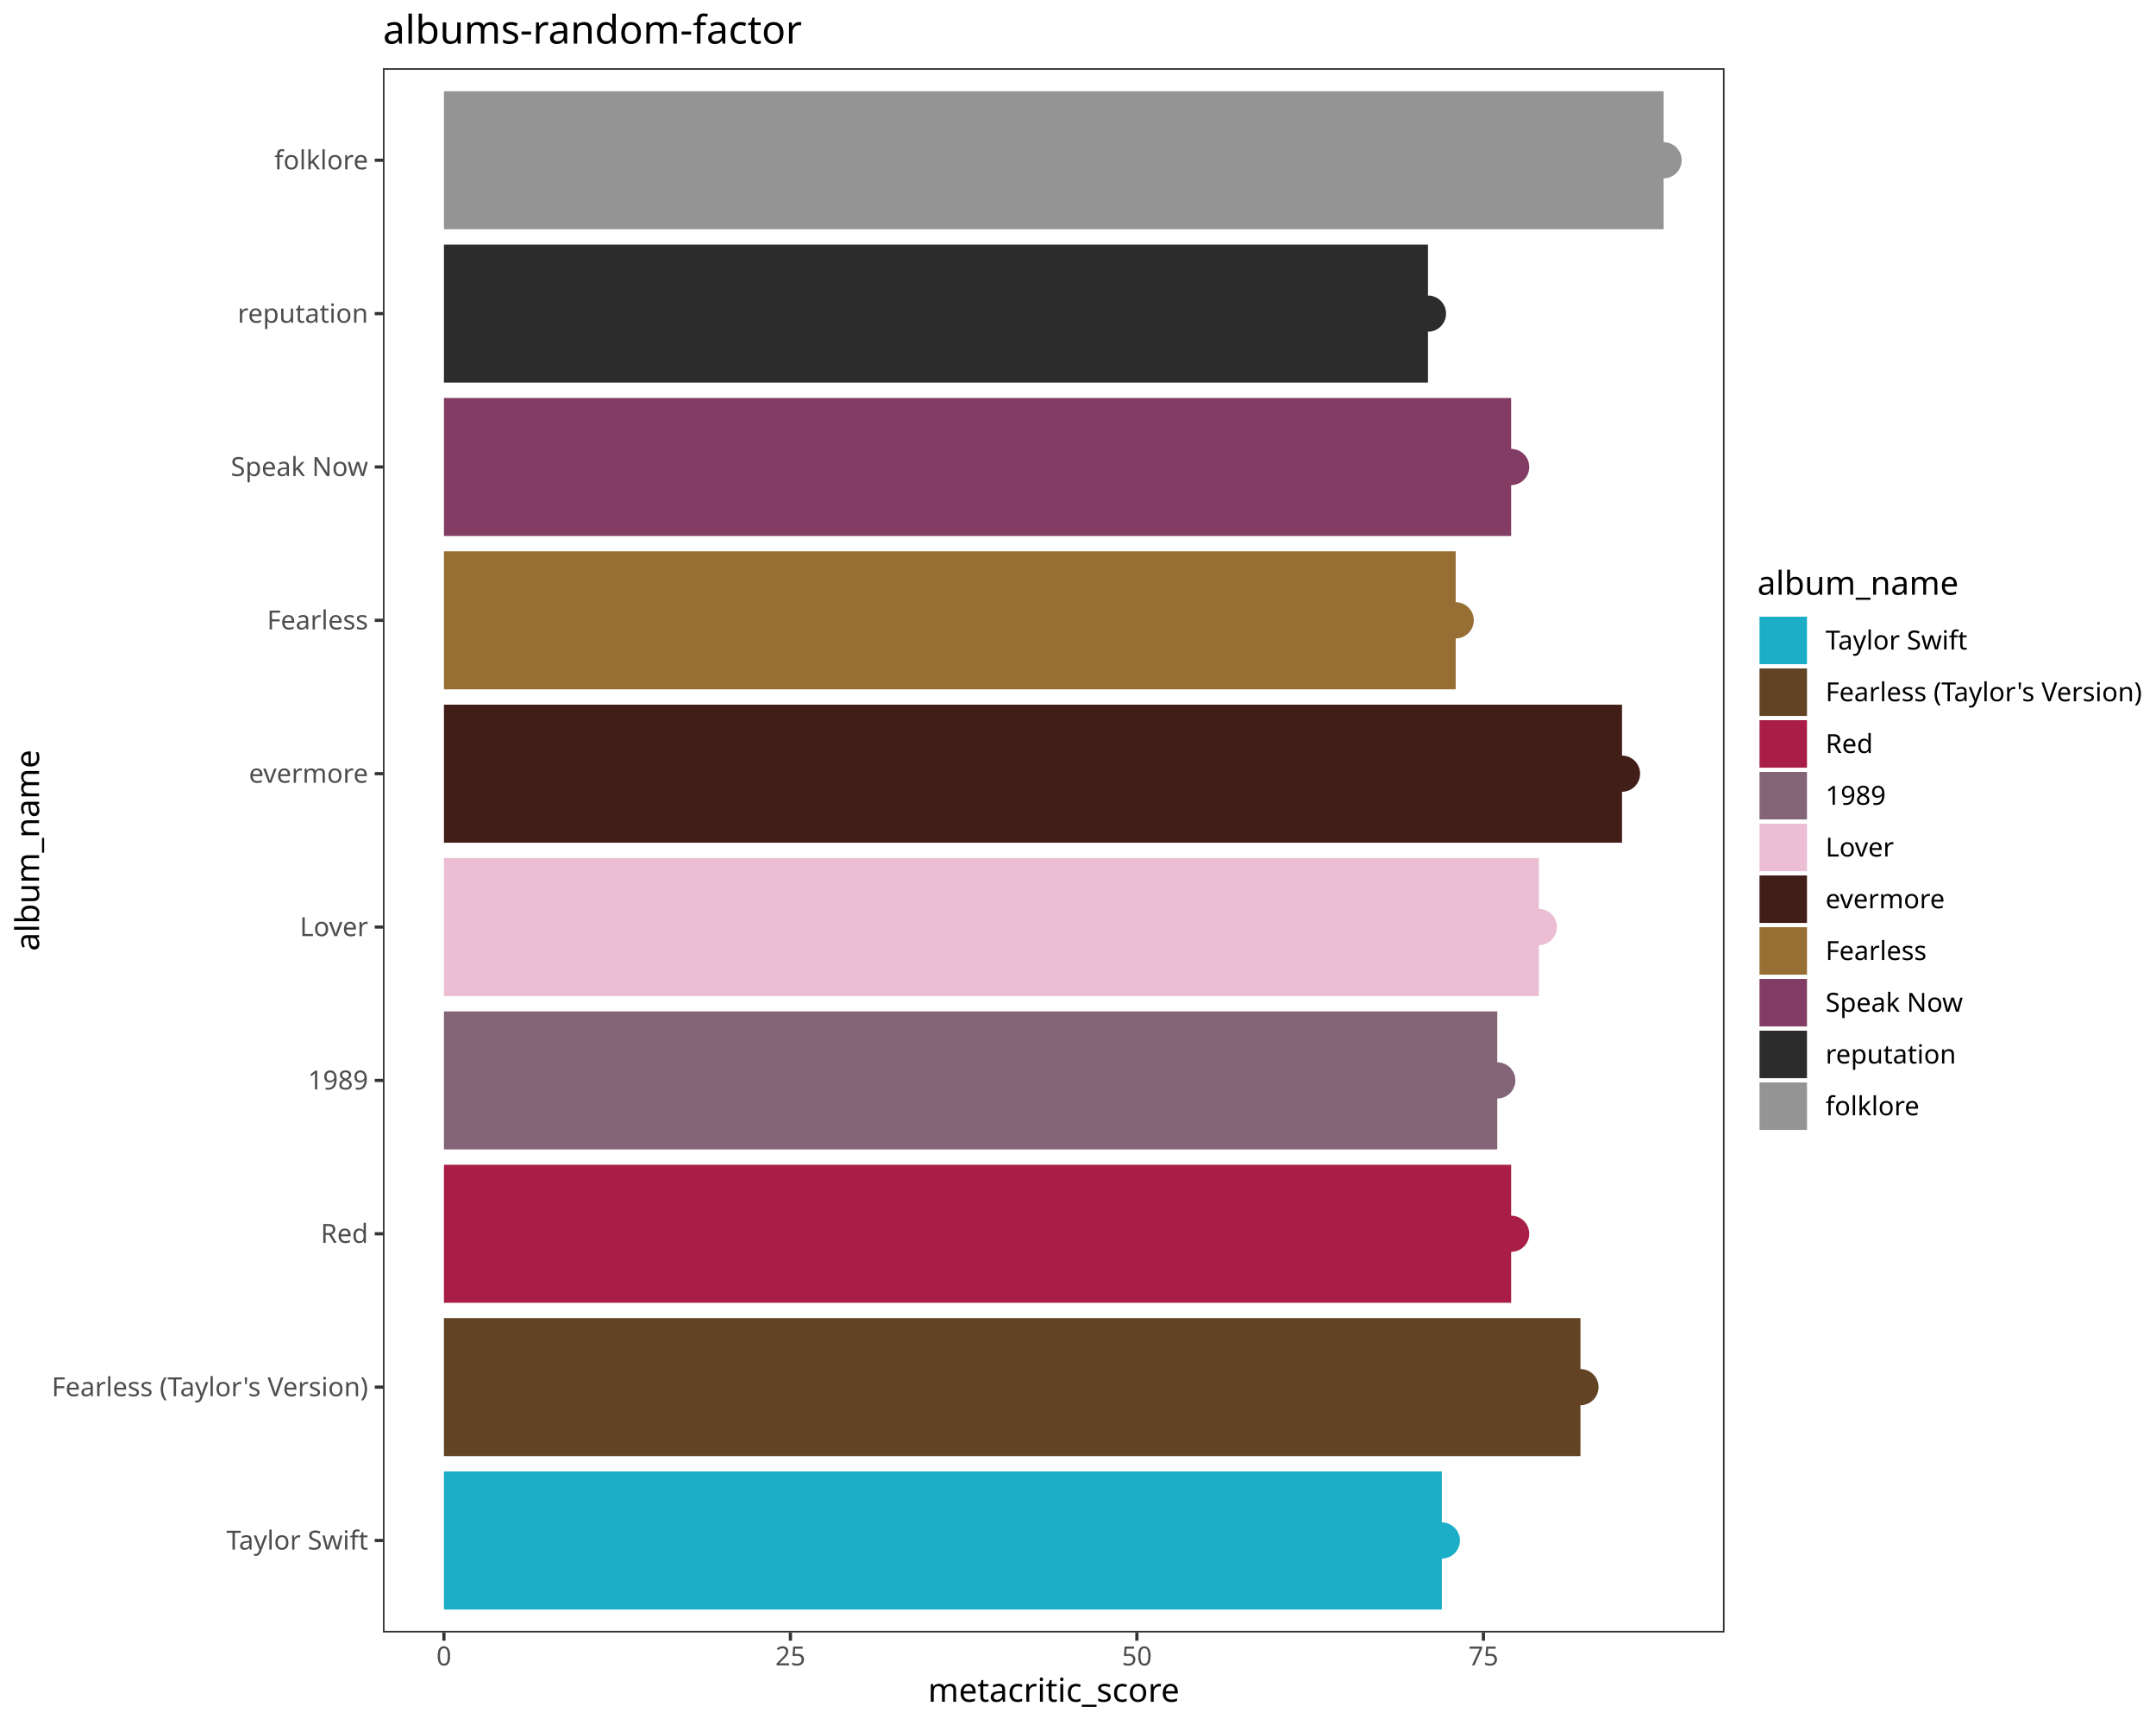
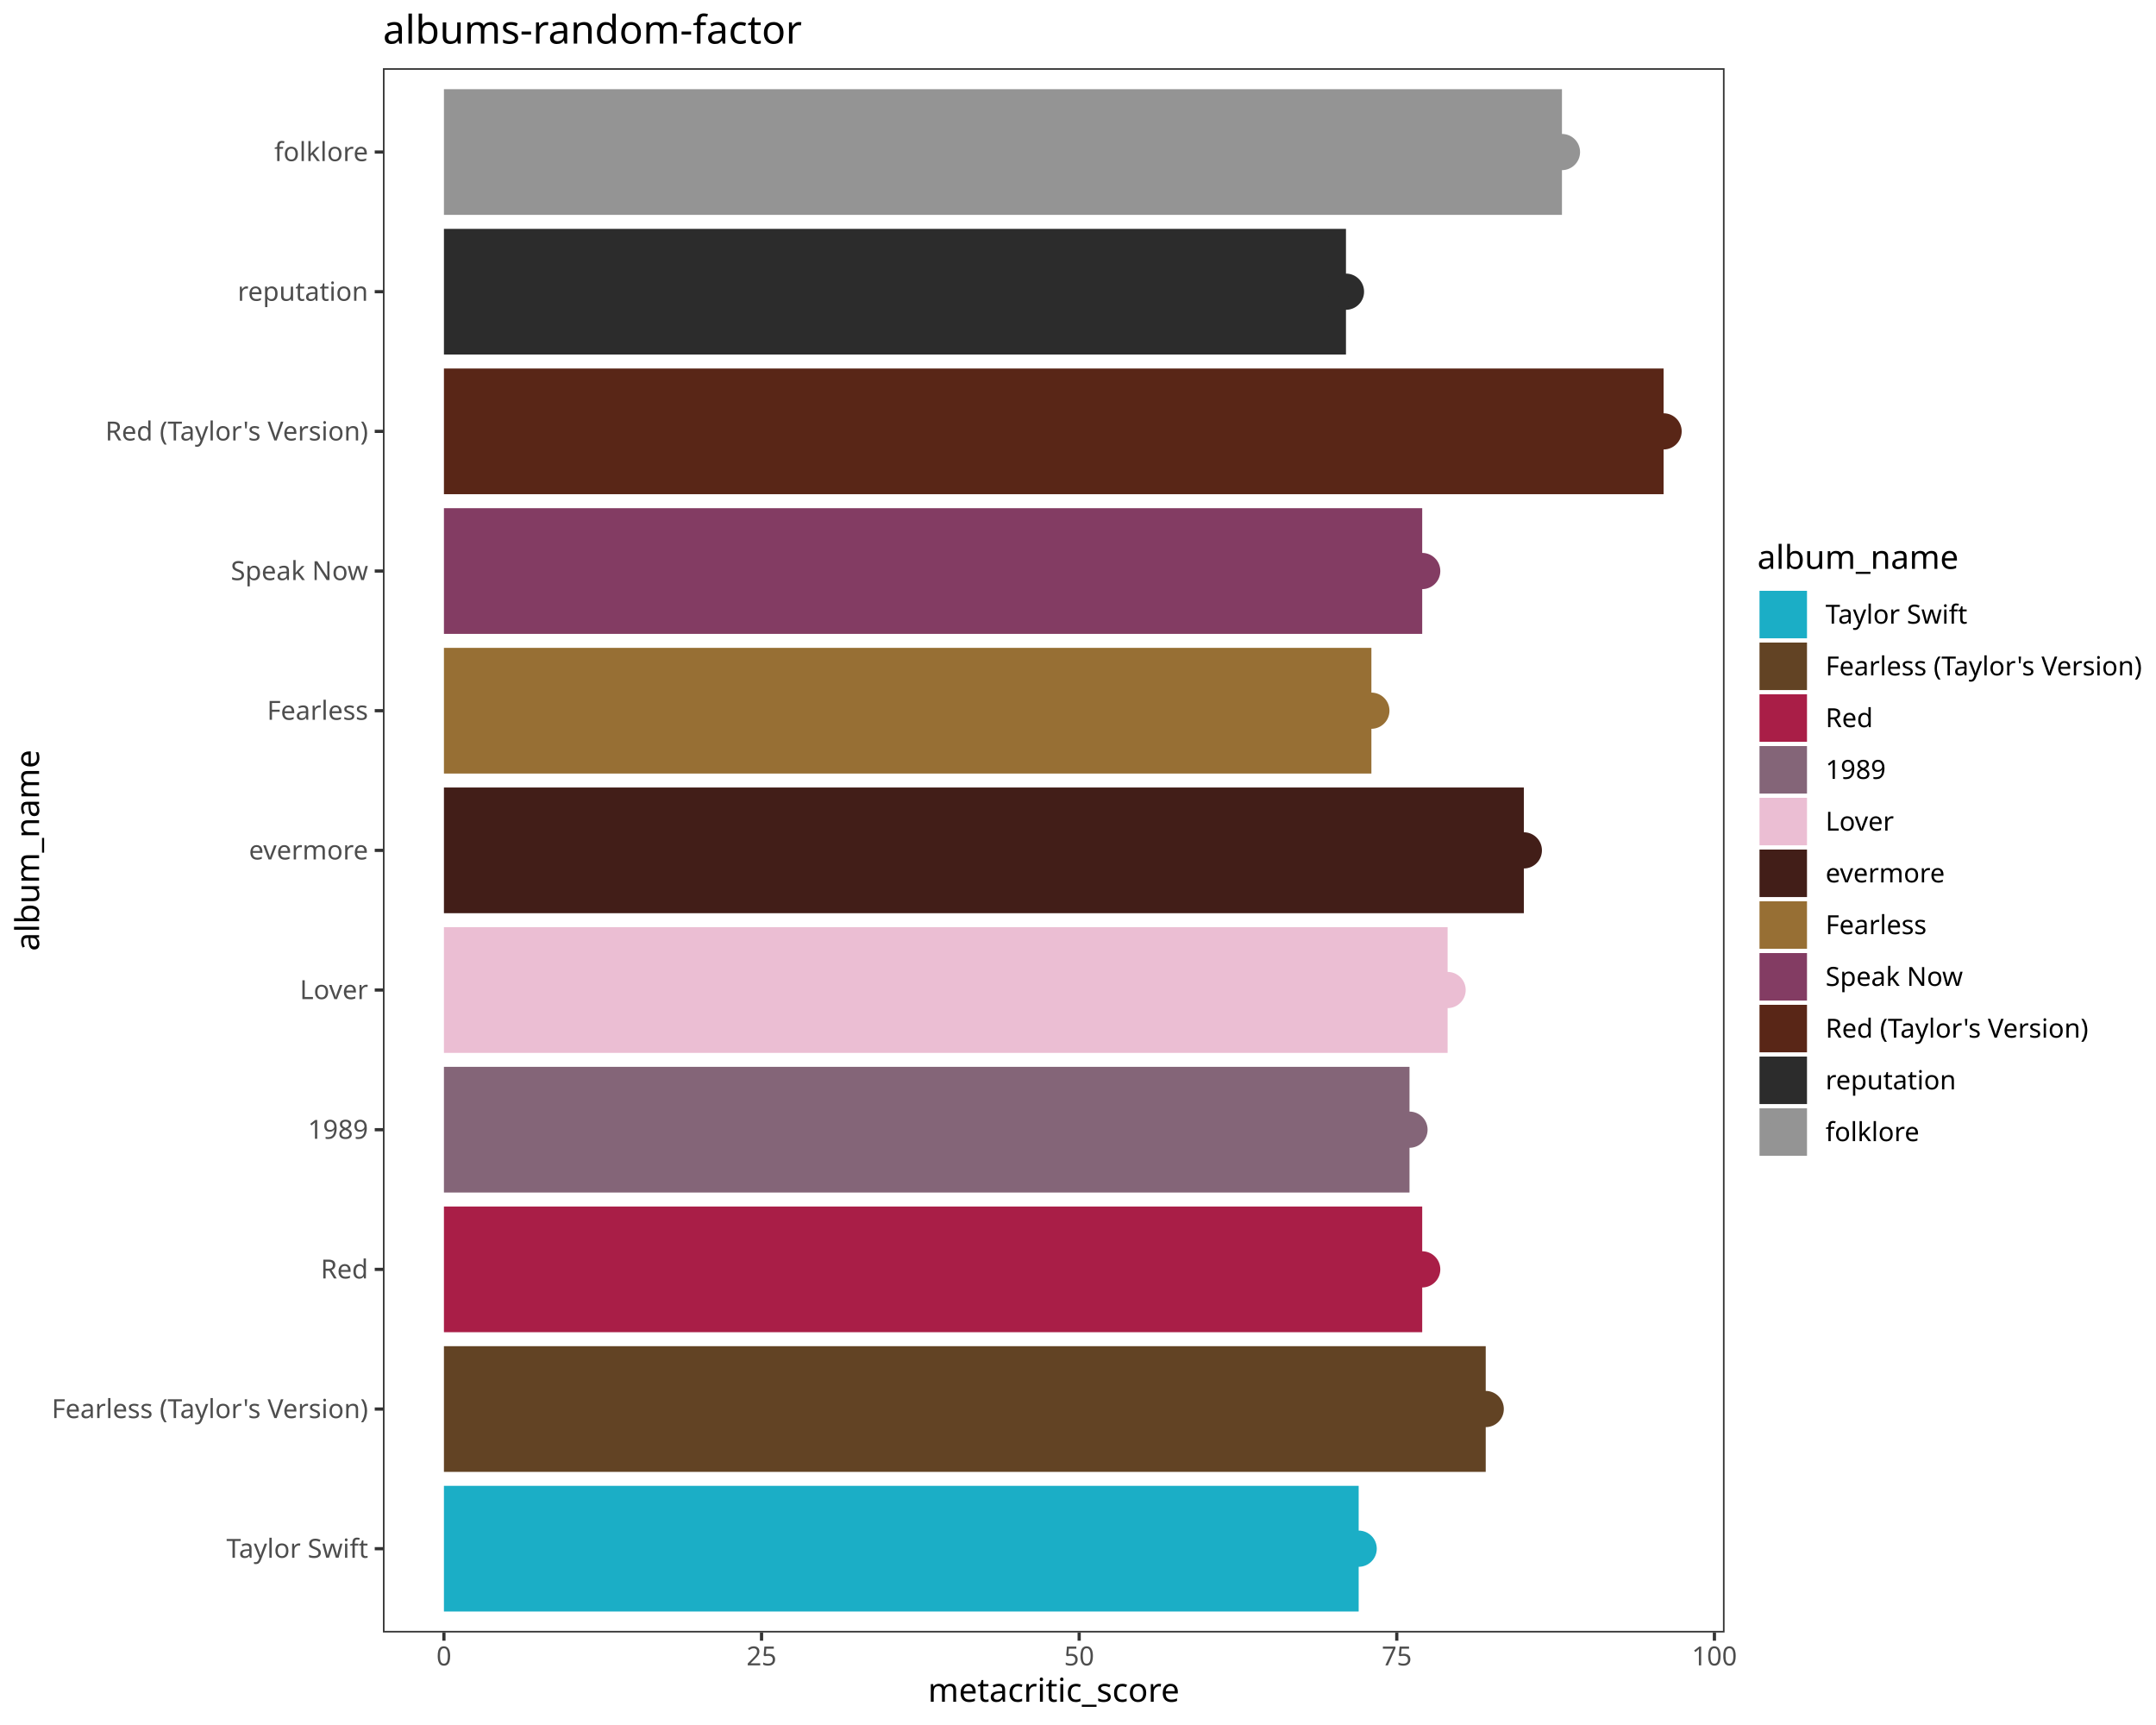
<svg xmlns="http://www.w3.org/2000/svg" class="svglite" data-engine-version="2.0" width="720.00pt" height="576.00pt" viewBox="0 0 720.00 576.00">
  <defs>
    <style type="text/css">
    .svglite line, .svglite polyline, .svglite polygon, .svglite path, .svglite rect, .svglite circle {
      fill: none;
      stroke: #000000;
      stroke-linecap: round;
      stroke-linejoin: round;
      stroke-miterlimit: 10.00;
    }
  </style>
  </defs>
  <rect width="100%" height="100%" style="stroke: none; fill: #FFFFFF;" />
  <defs>
    <clipPath id="cpMC4wMHw3MjAuMDB8MC4wMHw1NzYuMDA=">
      <rect x="0.00" y="0.00" width="720.00" height="576.00" />
    </clipPath>
  </defs>
  <g clip-path="url(#cpMC4wMHw3MjAuMDB8MC4wMHw1NzYuMDA=)">
    <rect x="0.00" y="0.00" width="720.00" height="576.00" style="stroke-width: 1.07; stroke: #FFFFFF; fill: #FFFFFF;" />
  </g>
  <defs>
    <clipPath id="cpMTI3Ljg4fDU3NS45M3wyMi43OHw1NDUuMTE=">
      <rect x="127.88" y="22.78" width="448.04" height="522.33" />
    </clipPath>
  </defs>
  <g clip-path="url(#cpMTI3Ljg4fDU3NS45M3wyMi43OHw1NDUuMTE=)">
    <rect x="127.88" y="22.78" width="448.04" height="522.33" style="stroke-width: 1.07; stroke: none; fill: #FFFFFF;" />
-     <rect x="148.25" y="491.34" width="333.26" height="46.09" style="stroke-width: 1.07; stroke: none; stroke-linecap: square; stroke-linejoin: miter; fill: #1BAEC6;" />
-     <rect x="148.25" y="184.09" width="337.88" height="46.09" style="stroke-width: 1.07; stroke: none; stroke-linecap: square; stroke-linejoin: miter; fill: #976F34;" />
-     <rect x="148.25" y="132.88" width="356.40" height="46.09" style="stroke-width: 1.07; stroke: none; stroke-linecap: square; stroke-linejoin: miter; fill: #833C63;" />
-     <rect x="148.25" y="388.93" width="356.40" height="46.09" style="stroke-width: 1.07; stroke: none; stroke-linecap: square; stroke-linejoin: miter; fill: #A91E47;" />
-     <rect x="148.25" y="337.72" width="351.77" height="46.09" style="stroke-width: 1.07; stroke: none; stroke-linecap: square; stroke-linejoin: miter; fill: #846578;" />
-     <rect x="148.25" y="81.67" width="328.63" height="46.09" style="stroke-width: 1.07; stroke: none; stroke-linecap: square; stroke-linejoin: miter; fill: #2C2C2C;" />
-     <rect x="148.25" y="286.51" width="365.66" height="46.09" style="stroke-width: 1.07; stroke: none; stroke-linecap: square; stroke-linejoin: miter; fill: #EBBED3;" />
-     <rect x="148.25" y="30.46" width="407.31" height="46.09" style="stroke-width: 1.07; stroke: none; stroke-linecap: square; stroke-linejoin: miter; fill: #949494;" />
-     <rect x="148.25" y="235.30" width="393.43" height="46.09" style="stroke-width: 1.07; stroke: none; stroke-linecap: square; stroke-linejoin: miter; fill: #421E18;" />
-     <rect x="148.25" y="440.13" width="379.54" height="46.09" style="stroke-width: 1.07; stroke: none; stroke-linecap: square; stroke-linejoin: miter; fill: #624324;" />
-     <circle cx="481.50" cy="514.39" r="5.69" style="stroke-width: 0.71; stroke: #1BAEC6; fill: #1BAEC6;" />
-     <circle cx="486.13" cy="207.13" r="5.69" style="stroke-width: 0.71; stroke: #976F34; fill: #976F34;" />
-     <circle cx="504.65" cy="155.93" r="5.69" style="stroke-width: 0.71; stroke: #833C63; fill: #833C63;" />
-     <circle cx="504.65" cy="411.97" r="5.69" style="stroke-width: 0.71; stroke: #A91E47; fill: #A91E47;" />
-     <circle cx="500.02" cy="360.76" r="5.69" style="stroke-width: 0.71; stroke: #846578; fill: #846578;" />
-     <circle cx="476.87" cy="104.72" r="5.69" style="stroke-width: 0.71; stroke: #2C2C2C; fill: #2C2C2C;" />
-     <circle cx="513.90" cy="309.55" r="5.69" style="stroke-width: 0.71; stroke: #EBBED3; fill: #EBBED3;" />
-     <circle cx="555.56" cy="53.51" r="5.69" style="stroke-width: 0.71; stroke: #949494; fill: #949494;" />
-     <circle cx="541.67" cy="258.34" r="5.69" style="stroke-width: 0.71; stroke: #421E18; fill: #421E18;" />
-     <circle cx="527.79" cy="463.18" r="5.69" style="stroke-width: 0.71; stroke: #624324; fill: #624324;" />
+     <rect x="148.25" y="496.14" width="305.48" height="41.97" style="stroke-width: 1.07; stroke: none; stroke-linecap: square; stroke-linejoin: miter; fill: #1BAEC6;" />
+     <rect x="148.25" y="216.33" width="309.73" height="41.97" style="stroke-width: 1.07; stroke: none; stroke-linecap: square; stroke-linejoin: miter; fill: #976F34;" />
+     <rect x="148.25" y="169.69" width="326.70" height="41.97" style="stroke-width: 1.07; stroke: none; stroke-linecap: square; stroke-linejoin: miter; fill: #833C63;" />
+     <rect x="148.25" y="402.87" width="326.70" height="41.97" style="stroke-width: 1.07; stroke: none; stroke-linecap: square; stroke-linejoin: miter; fill: #A91E47;" />
+     <rect x="148.25" y="356.23" width="322.46" height="41.97" style="stroke-width: 1.07; stroke: none; stroke-linecap: square; stroke-linejoin: miter; fill: #846578;" />
+     <rect x="148.25" y="76.42" width="301.24" height="41.97" style="stroke-width: 1.07; stroke: none; stroke-linecap: square; stroke-linejoin: miter; fill: #2C2C2C;" />
+     <rect x="148.25" y="309.60" width="335.18" height="41.97" style="stroke-width: 1.07; stroke: none; stroke-linecap: square; stroke-linejoin: miter; fill: #EBBED3;" />
+     <rect x="148.25" y="29.78" width="373.37" height="41.97" style="stroke-width: 1.07; stroke: none; stroke-linecap: square; stroke-linejoin: miter; fill: #949494;" />
+     <rect x="148.25" y="262.96" width="360.64" height="41.97" style="stroke-width: 1.07; stroke: none; stroke-linecap: square; stroke-linejoin: miter; fill: #421E18;" />
+     <rect x="148.25" y="449.51" width="347.91" height="41.97" style="stroke-width: 1.07; stroke: none; stroke-linecap: square; stroke-linejoin: miter; fill: #624324;" />
+     <rect x="148.25" y="123.05" width="407.31" height="41.97" style="stroke-width: 1.07; stroke: none; stroke-linecap: square; stroke-linejoin: miter; fill: #592617;" />
+     <circle cx="453.73" cy="517.13" r="5.69" style="stroke-width: 0.71; stroke: #1BAEC6; fill: #1BAEC6;" />
+     <circle cx="457.97" cy="237.31" r="5.69" style="stroke-width: 0.71; stroke: #976F34; fill: #976F34;" />
+     <circle cx="474.95" cy="190.67" r="5.69" style="stroke-width: 0.71; stroke: #833C63; fill: #833C63;" />
+     <circle cx="474.95" cy="423.86" r="5.69" style="stroke-width: 0.71; stroke: #A91E47; fill: #A91E47;" />
+     <circle cx="470.70" cy="377.22" r="5.69" style="stroke-width: 0.71; stroke: #846578; fill: #846578;" />
+     <circle cx="449.49" cy="97.40" r="5.69" style="stroke-width: 0.71; stroke: #2C2C2C; fill: #2C2C2C;" />
+     <circle cx="483.43" cy="330.58" r="5.69" style="stroke-width: 0.71; stroke: #EBBED3; fill: #EBBED3;" />
+     <circle cx="521.62" cy="50.77" r="5.69" style="stroke-width: 0.71; stroke: #949494; fill: #949494;" />
+     <circle cx="508.89" cy="283.95" r="5.69" style="stroke-width: 0.71; stroke: #421E18; fill: #421E18;" />
+     <circle cx="496.16" cy="470.49" r="5.69" style="stroke-width: 0.71; stroke: #624324; fill: #624324;" />
+     <circle cx="555.56" cy="144.04" r="5.69" style="stroke-width: 0.71; stroke: #592617; fill: #592617;" />
    <rect x="127.88" y="22.78" width="448.04" height="522.33" style="stroke-width: 1.07; stroke: #333333;" />
  </g>
  <g clip-path="url(#cpMC4wMHw3MjAuMDB8MC4wMHw1NzYuMDA=)">
-     <text x="122.95" y="517.42" text-anchor="end" style="font-size: 8.80px; fill: #4D4D4D; font-family: sans;" textLength="45.97px" lengthAdjust="spacingAndGlyphs">Taylor Swift</text>
-     <text x="122.95" y="466.21" text-anchor="end" style="font-size: 8.80px; fill: #4D4D4D; font-family: sans;" textLength="104.88px" lengthAdjust="spacingAndGlyphs">Fearless (Taylor's Version)</text>
-     <text x="122.95" y="415.00" text-anchor="end" style="font-size: 8.80px; fill: #4D4D4D; font-family: sans;" textLength="16.15px" lengthAdjust="spacingAndGlyphs">Red</text>
-     <text x="122.95" y="363.79" text-anchor="end" style="font-size: 8.80px; fill: #4D4D4D; font-family: sans;" textLength="19.58px" lengthAdjust="spacingAndGlyphs">1989</text>
-     <text x="122.95" y="312.58" text-anchor="end" style="font-size: 8.80px; fill: #4D4D4D; font-family: sans;" textLength="22.02px" lengthAdjust="spacingAndGlyphs">Lover</text>
-     <text x="122.95" y="261.37" text-anchor="end" style="font-size: 8.80px; fill: #4D4D4D; font-family: sans;" textLength="37.18px" lengthAdjust="spacingAndGlyphs">evermore</text>
-     <text x="122.95" y="210.16" text-anchor="end" style="font-size: 8.80px; fill: #4D4D4D; font-family: sans;" textLength="33.75px" lengthAdjust="spacingAndGlyphs">Fearless</text>
-     <text x="122.95" y="158.95" text-anchor="end" style="font-size: 8.80px; fill: #4D4D4D; font-family: sans;" textLength="45.01px" lengthAdjust="spacingAndGlyphs">Speak Now</text>
-     <text x="122.95" y="107.75" text-anchor="end" style="font-size: 8.80px; fill: #4D4D4D; font-family: sans;" textLength="39.14px" lengthAdjust="spacingAndGlyphs">reputation</text>
-     <text x="122.95" y="56.54" text-anchor="end" style="font-size: 8.80px; fill: #4D4D4D; font-family: sans;" textLength="28.37px" lengthAdjust="spacingAndGlyphs">folklore</text>
-     <polyline points="125.14,514.39 127.88,514.39 " style="stroke-width: 1.07; stroke: #333333; stroke-linecap: butt;" />
-     <polyline points="125.14,463.18 127.88,463.18 " style="stroke-width: 1.07; stroke: #333333; stroke-linecap: butt;" />
-     <polyline points="125.14,411.97 127.88,411.97 " style="stroke-width: 1.07; stroke: #333333; stroke-linecap: butt;" />
-     <polyline points="125.14,360.76 127.88,360.76 " style="stroke-width: 1.07; stroke: #333333; stroke-linecap: butt;" />
-     <polyline points="125.14,309.55 127.88,309.55 " style="stroke-width: 1.07; stroke: #333333; stroke-linecap: butt;" />
-     <polyline points="125.14,258.34 127.88,258.34 " style="stroke-width: 1.07; stroke: #333333; stroke-linecap: butt;" />
-     <polyline points="125.14,207.13 127.88,207.13 " style="stroke-width: 1.07; stroke: #333333; stroke-linecap: butt;" />
-     <polyline points="125.14,155.93 127.88,155.93 " style="stroke-width: 1.07; stroke: #333333; stroke-linecap: butt;" />
-     <polyline points="125.14,104.72 127.88,104.72 " style="stroke-width: 1.07; stroke: #333333; stroke-linecap: butt;" />
-     <polyline points="125.14,53.51 127.88,53.51 " style="stroke-width: 1.07; stroke: #333333; stroke-linecap: butt;" />
+     <text x="122.95" y="520.16" text-anchor="end" style="font-size: 8.80px; fill: #4D4D4D; font-family: sans;" textLength="45.97px" lengthAdjust="spacingAndGlyphs">Taylor Swift</text>
+     <text x="122.95" y="473.52" text-anchor="end" style="font-size: 8.80px; fill: #4D4D4D; font-family: sans;" textLength="104.88px" lengthAdjust="spacingAndGlyphs">Fearless (Taylor's Version)</text>
+     <text x="122.95" y="426.89" text-anchor="end" style="font-size: 8.80px; fill: #4D4D4D; font-family: sans;" textLength="16.15px" lengthAdjust="spacingAndGlyphs">Red</text>
+     <text x="122.95" y="380.25" text-anchor="end" style="font-size: 8.80px; fill: #4D4D4D; font-family: sans;" textLength="19.58px" lengthAdjust="spacingAndGlyphs">1989</text>
+     <text x="122.95" y="333.61" text-anchor="end" style="font-size: 8.80px; fill: #4D4D4D; font-family: sans;" textLength="22.02px" lengthAdjust="spacingAndGlyphs">Lover</text>
+     <text x="122.95" y="286.98" text-anchor="end" style="font-size: 8.80px; fill: #4D4D4D; font-family: sans;" textLength="37.18px" lengthAdjust="spacingAndGlyphs">evermore</text>
+     <text x="122.95" y="240.34" text-anchor="end" style="font-size: 8.80px; fill: #4D4D4D; font-family: sans;" textLength="33.75px" lengthAdjust="spacingAndGlyphs">Fearless</text>
+     <text x="122.95" y="193.70" text-anchor="end" style="font-size: 8.80px; fill: #4D4D4D; font-family: sans;" textLength="45.01px" lengthAdjust="spacingAndGlyphs">Speak Now</text>
+     <text x="122.95" y="147.07" text-anchor="end" style="font-size: 8.80px; fill: #4D4D4D; font-family: sans;" textLength="87.27px" lengthAdjust="spacingAndGlyphs">Red (Taylor's Version)</text>
+     <text x="122.95" y="100.43" text-anchor="end" style="font-size: 8.80px; fill: #4D4D4D; font-family: sans;" textLength="39.14px" lengthAdjust="spacingAndGlyphs">reputation</text>
+     <text x="122.95" y="53.79" text-anchor="end" style="font-size: 8.80px; fill: #4D4D4D; font-family: sans;" textLength="28.37px" lengthAdjust="spacingAndGlyphs">folklore</text>
+     <polyline points="125.14,517.13 127.88,517.13 " style="stroke-width: 1.07; stroke: #333333; stroke-linecap: butt;" />
+     <polyline points="125.14,470.49 127.88,470.49 " style="stroke-width: 1.07; stroke: #333333; stroke-linecap: butt;" />
+     <polyline points="125.14,423.86 127.88,423.86 " style="stroke-width: 1.07; stroke: #333333; stroke-linecap: butt;" />
+     <polyline points="125.14,377.22 127.88,377.22 " style="stroke-width: 1.07; stroke: #333333; stroke-linecap: butt;" />
+     <polyline points="125.14,330.58 127.88,330.58 " style="stroke-width: 1.07; stroke: #333333; stroke-linecap: butt;" />
+     <polyline points="125.14,283.95 127.88,283.95 " style="stroke-width: 1.07; stroke: #333333; stroke-linecap: butt;" />
+     <polyline points="125.14,237.31 127.88,237.31 " style="stroke-width: 1.07; stroke: #333333; stroke-linecap: butt;" />
+     <polyline points="125.14,190.67 127.88,190.67 " style="stroke-width: 1.07; stroke: #333333; stroke-linecap: butt;" />
+     <polyline points="125.14,144.04 127.88,144.04 " style="stroke-width: 1.07; stroke: #333333; stroke-linecap: butt;" />
+     <polyline points="125.14,97.40 127.88,97.40 " style="stroke-width: 1.07; stroke: #333333; stroke-linecap: butt;" />
+     <polyline points="125.14,50.77 127.88,50.77 " style="stroke-width: 1.07; stroke: #333333; stroke-linecap: butt;" />
    <polyline points="148.25,547.85 148.25,545.11 " style="stroke-width: 1.07; stroke: #333333; stroke-linecap: butt;" />
-     <polyline points="263.96,547.85 263.96,545.11 " style="stroke-width: 1.07; stroke: #333333; stroke-linecap: butt;" />
-     <polyline points="379.67,547.85 379.67,545.11 " style="stroke-width: 1.07; stroke: #333333; stroke-linecap: butt;" />
-     <polyline points="495.39,547.85 495.39,545.11 " style="stroke-width: 1.07; stroke: #333333; stroke-linecap: butt;" />
+     <polyline points="254.32,547.85 254.32,545.11 " style="stroke-width: 1.07; stroke: #333333; stroke-linecap: butt;" />
+     <polyline points="360.39,547.85 360.39,545.11 " style="stroke-width: 1.07; stroke: #333333; stroke-linecap: butt;" />
+     <polyline points="466.46,547.85 466.46,545.11 " style="stroke-width: 1.07; stroke: #333333; stroke-linecap: butt;" />
+     <polyline points="572.53,547.85 572.53,545.11 " style="stroke-width: 1.07; stroke: #333333; stroke-linecap: butt;" />
    <text x="148.25" y="556.10" text-anchor="middle" style="font-size: 8.80px; fill: #4D4D4D; font-family: sans;" textLength="4.89px" lengthAdjust="spacingAndGlyphs">0</text>
-     <text x="263.96" y="556.10" text-anchor="middle" style="font-size: 8.80px; fill: #4D4D4D; font-family: sans;" textLength="9.79px" lengthAdjust="spacingAndGlyphs">25</text>
-     <text x="379.67" y="556.10" text-anchor="middle" style="font-size: 8.80px; fill: #4D4D4D; font-family: sans;" textLength="9.79px" lengthAdjust="spacingAndGlyphs">50</text>
-     <text x="495.39" y="556.10" text-anchor="middle" style="font-size: 8.80px; fill: #4D4D4D; font-family: sans;" textLength="9.79px" lengthAdjust="spacingAndGlyphs">75</text>
+     <text x="254.32" y="556.10" text-anchor="middle" style="font-size: 8.80px; fill: #4D4D4D; font-family: sans;" textLength="9.79px" lengthAdjust="spacingAndGlyphs">25</text>
+     <text x="360.39" y="556.10" text-anchor="middle" style="font-size: 8.80px; fill: #4D4D4D; font-family: sans;" textLength="9.79px" lengthAdjust="spacingAndGlyphs">50</text>
+     <text x="466.46" y="556.10" text-anchor="middle" style="font-size: 8.80px; fill: #4D4D4D; font-family: sans;" textLength="9.79px" lengthAdjust="spacingAndGlyphs">75</text>
+     <text x="572.53" y="556.10" text-anchor="middle" style="font-size: 8.80px; fill: #4D4D4D; font-family: sans;" textLength="14.68px" lengthAdjust="spacingAndGlyphs">100</text>
    <text x="351.90" y="568.24" text-anchor="middle" style="font-size: 11.00px; font-family: sans;" textLength="80.10px" lengthAdjust="spacingAndGlyphs">metacritic_score</text>
    <text transform="translate(13.05,283.95) rotate(-90)" text-anchor="middle" style="font-size: 11.00px; font-family: sans;" textLength="63.60px" lengthAdjust="spacingAndGlyphs">album_name</text>
-     <rect x="586.88" y="189.88" width="127.64" height="188.13" style="stroke-width: 1.07; stroke: none; fill: #FFFFFF;" />
-     <text x="586.88" y="198.59" style="font-size: 11.00px; font-family: sans;" textLength="63.60px" lengthAdjust="spacingAndGlyphs">album_name</text>
-     <rect x="586.88" y="205.21" width="17.28" height="17.28" style="stroke-width: 1.07; stroke: none; fill: #FFFFFF;" />
-     <rect x="587.59" y="205.92" width="15.86" height="15.86" style="stroke-width: 1.07; stroke: none; stroke-linecap: square; stroke-linejoin: miter; fill: #1BAEC6;" />
-     <circle cx="595.52" cy="213.85" r="5.69" style="stroke-width: 0.71; stroke: #1BAEC6; fill: #1BAEC6;" />
-     <rect x="586.88" y="222.49" width="17.28" height="17.28" style="stroke-width: 1.07; stroke: none; fill: #FFFFFF;" />
-     <rect x="587.59" y="223.20" width="15.86" height="15.86" style="stroke-width: 1.07; stroke: none; stroke-linecap: square; stroke-linejoin: miter; fill: #624324;" />
-     <circle cx="595.52" cy="231.13" r="5.69" style="stroke-width: 0.71; stroke: #624324; fill: #624324;" />
-     <rect x="586.88" y="239.77" width="17.28" height="17.28" style="stroke-width: 1.07; stroke: none; fill: #FFFFFF;" />
-     <rect x="587.59" y="240.48" width="15.86" height="15.86" style="stroke-width: 1.07; stroke: none; stroke-linecap: square; stroke-linejoin: miter; fill: #A91E47;" />
-     <circle cx="595.52" cy="248.41" r="5.69" style="stroke-width: 0.71; stroke: #A91E47; fill: #A91E47;" />
-     <rect x="586.88" y="257.05" width="17.28" height="17.28" style="stroke-width: 1.07; stroke: none; fill: #FFFFFF;" />
-     <rect x="587.59" y="257.76" width="15.86" height="15.86" style="stroke-width: 1.07; stroke: none; stroke-linecap: square; stroke-linejoin: miter; fill: #846578;" />
-     <circle cx="595.52" cy="265.69" r="5.69" style="stroke-width: 0.71; stroke: #846578; fill: #846578;" />
-     <rect x="586.88" y="274.33" width="17.28" height="17.28" style="stroke-width: 1.07; stroke: none; fill: #FFFFFF;" />
-     <rect x="587.59" y="275.04" width="15.86" height="15.86" style="stroke-width: 1.07; stroke: none; stroke-linecap: square; stroke-linejoin: miter; fill: #EBBED3;" />
-     <circle cx="595.52" cy="282.97" r="5.69" style="stroke-width: 0.71; stroke: #EBBED3; fill: #EBBED3;" />
-     <rect x="586.88" y="291.61" width="17.28" height="17.28" style="stroke-width: 1.07; stroke: none; fill: #FFFFFF;" />
-     <rect x="587.59" y="292.32" width="15.86" height="15.86" style="stroke-width: 1.07; stroke: none; stroke-linecap: square; stroke-linejoin: miter; fill: #421E18;" />
-     <circle cx="595.52" cy="300.25" r="5.69" style="stroke-width: 0.71; stroke: #421E18; fill: #421E18;" />
-     <rect x="586.88" y="308.89" width="17.28" height="17.28" style="stroke-width: 1.07; stroke: none; fill: #FFFFFF;" />
-     <rect x="587.59" y="309.60" width="15.86" height="15.86" style="stroke-width: 1.07; stroke: none; stroke-linecap: square; stroke-linejoin: miter; fill: #976F34;" />
-     <circle cx="595.52" cy="317.53" r="5.69" style="stroke-width: 0.71; stroke: #976F34; fill: #976F34;" />
-     <rect x="586.88" y="326.17" width="17.28" height="17.28" style="stroke-width: 1.07; stroke: none; fill: #FFFFFF;" />
-     <rect x="587.59" y="326.88" width="15.86" height="15.86" style="stroke-width: 1.07; stroke: none; stroke-linecap: square; stroke-linejoin: miter; fill: #833C63;" />
-     <circle cx="595.52" cy="334.81" r="5.69" style="stroke-width: 0.71; stroke: #833C63; fill: #833C63;" />
-     <rect x="586.88" y="343.45" width="17.28" height="17.28" style="stroke-width: 1.07; stroke: none; fill: #FFFFFF;" />
-     <rect x="587.59" y="344.16" width="15.86" height="15.86" style="stroke-width: 1.07; stroke: none; stroke-linecap: square; stroke-linejoin: miter; fill: #2C2C2C;" />
-     <circle cx="595.52" cy="352.09" r="5.69" style="stroke-width: 0.71; stroke: #2C2C2C; fill: #2C2C2C;" />
-     <rect x="586.88" y="360.73" width="17.28" height="17.28" style="stroke-width: 1.07; stroke: none; fill: #FFFFFF;" />
-     <rect x="587.59" y="361.44" width="15.86" height="15.86" style="stroke-width: 1.07; stroke: none; stroke-linecap: square; stroke-linejoin: miter; fill: #949494;" />
-     <circle cx="595.52" cy="369.37" r="5.69" style="stroke-width: 0.71; stroke: #949494; fill: #949494;" />
-     <text x="609.64" y="216.88" style="font-size: 8.80px; font-family: sans;" textLength="45.97px" lengthAdjust="spacingAndGlyphs">Taylor Swift</text>
-     <text x="609.64" y="234.16" style="font-size: 8.80px; font-family: sans;" textLength="104.88px" lengthAdjust="spacingAndGlyphs">Fearless (Taylor's Version)</text>
-     <text x="609.64" y="251.44" style="font-size: 8.80px; font-family: sans;" textLength="16.15px" lengthAdjust="spacingAndGlyphs">Red</text>
-     <text x="609.64" y="268.72" style="font-size: 8.80px; font-family: sans;" textLength="19.58px" lengthAdjust="spacingAndGlyphs">1989</text>
-     <text x="609.64" y="286.00" style="font-size: 8.80px; font-family: sans;" textLength="22.02px" lengthAdjust="spacingAndGlyphs">Lover</text>
-     <text x="609.64" y="303.28" style="font-size: 8.80px; font-family: sans;" textLength="37.18px" lengthAdjust="spacingAndGlyphs">evermore</text>
-     <text x="609.64" y="320.56" style="font-size: 8.80px; font-family: sans;" textLength="33.75px" lengthAdjust="spacingAndGlyphs">Fearless</text>
-     <text x="609.64" y="337.84" style="font-size: 8.80px; font-family: sans;" textLength="45.01px" lengthAdjust="spacingAndGlyphs">Speak Now</text>
-     <text x="609.64" y="355.12" style="font-size: 8.80px; font-family: sans;" textLength="39.14px" lengthAdjust="spacingAndGlyphs">reputation</text>
-     <text x="609.64" y="372.40" style="font-size: 8.80px; font-family: sans;" textLength="28.37px" lengthAdjust="spacingAndGlyphs">folklore</text>
+     <rect x="586.88" y="181.24" width="127.64" height="205.41" style="stroke-width: 1.07; stroke: none; fill: #FFFFFF;" />
+     <text x="586.88" y="189.95" style="font-size: 11.00px; font-family: sans;" textLength="63.60px" lengthAdjust="spacingAndGlyphs">album_name</text>
+     <rect x="586.88" y="196.57" width="17.28" height="17.28" style="stroke-width: 1.07; stroke: none; fill: #FFFFFF;" />
+     <rect x="587.59" y="197.28" width="15.86" height="15.86" style="stroke-width: 1.07; stroke: none; stroke-linecap: square; stroke-linejoin: miter; fill: #1BAEC6;" />
+     <circle cx="595.52" cy="205.21" r="5.69" style="stroke-width: 0.71; stroke: #1BAEC6; fill: #1BAEC6;" />
+     <rect x="586.88" y="213.85" width="17.28" height="17.28" style="stroke-width: 1.07; stroke: none; fill: #FFFFFF;" />
+     <rect x="587.59" y="214.56" width="15.86" height="15.86" style="stroke-width: 1.07; stroke: none; stroke-linecap: square; stroke-linejoin: miter; fill: #624324;" />
+     <circle cx="595.52" cy="222.49" r="5.69" style="stroke-width: 0.71; stroke: #624324; fill: #624324;" />
+     <rect x="586.88" y="231.13" width="17.28" height="17.28" style="stroke-width: 1.07; stroke: none; fill: #FFFFFF;" />
+     <rect x="587.59" y="231.84" width="15.86" height="15.86" style="stroke-width: 1.07; stroke: none; stroke-linecap: square; stroke-linejoin: miter; fill: #A91E47;" />
+     <circle cx="595.52" cy="239.77" r="5.69" style="stroke-width: 0.71; stroke: #A91E47; fill: #A91E47;" />
+     <rect x="586.88" y="248.41" width="17.28" height="17.28" style="stroke-width: 1.07; stroke: none; fill: #FFFFFF;" />
+     <rect x="587.59" y="249.12" width="15.86" height="15.86" style="stroke-width: 1.07; stroke: none; stroke-linecap: square; stroke-linejoin: miter; fill: #846578;" />
+     <circle cx="595.52" cy="257.05" r="5.69" style="stroke-width: 0.71; stroke: #846578; fill: #846578;" />
+     <rect x="586.88" y="265.69" width="17.28" height="17.28" style="stroke-width: 1.07; stroke: none; fill: #FFFFFF;" />
+     <rect x="587.59" y="266.40" width="15.86" height="15.86" style="stroke-width: 1.07; stroke: none; stroke-linecap: square; stroke-linejoin: miter; fill: #EBBED3;" />
+     <circle cx="595.52" cy="274.33" r="5.69" style="stroke-width: 0.71; stroke: #EBBED3; fill: #EBBED3;" />
+     <rect x="586.88" y="282.97" width="17.28" height="17.28" style="stroke-width: 1.07; stroke: none; fill: #FFFFFF;" />
+     <rect x="587.59" y="283.68" width="15.86" height="15.86" style="stroke-width: 1.07; stroke: none; stroke-linecap: square; stroke-linejoin: miter; fill: #421E18;" />
+     <circle cx="595.52" cy="291.61" r="5.69" style="stroke-width: 0.71; stroke: #421E18; fill: #421E18;" />
+     <rect x="586.88" y="300.25" width="17.28" height="17.28" style="stroke-width: 1.07; stroke: none; fill: #FFFFFF;" />
+     <rect x="587.59" y="300.96" width="15.86" height="15.86" style="stroke-width: 1.07; stroke: none; stroke-linecap: square; stroke-linejoin: miter; fill: #976F34;" />
+     <circle cx="595.52" cy="308.89" r="5.69" style="stroke-width: 0.71; stroke: #976F34; fill: #976F34;" />
+     <rect x="586.88" y="317.53" width="17.28" height="17.28" style="stroke-width: 1.07; stroke: none; fill: #FFFFFF;" />
+     <rect x="587.59" y="318.24" width="15.86" height="15.86" style="stroke-width: 1.07; stroke: none; stroke-linecap: square; stroke-linejoin: miter; fill: #833C63;" />
+     <circle cx="595.52" cy="326.17" r="5.69" style="stroke-width: 0.71; stroke: #833C63; fill: #833C63;" />
+     <rect x="586.88" y="334.81" width="17.28" height="17.28" style="stroke-width: 1.07; stroke: none; fill: #FFFFFF;" />
+     <rect x="587.59" y="335.52" width="15.86" height="15.86" style="stroke-width: 1.07; stroke: none; stroke-linecap: square; stroke-linejoin: miter; fill: #592617;" />
+     <circle cx="595.52" cy="343.45" r="5.69" style="stroke-width: 0.71; stroke: #592617; fill: #592617;" />
+     <rect x="586.88" y="352.09" width="17.28" height="17.28" style="stroke-width: 1.07; stroke: none; fill: #FFFFFF;" />
+     <rect x="587.59" y="352.80" width="15.86" height="15.86" style="stroke-width: 1.07; stroke: none; stroke-linecap: square; stroke-linejoin: miter; fill: #2C2C2C;" />
+     <circle cx="595.52" cy="360.73" r="5.69" style="stroke-width: 0.71; stroke: #2C2C2C; fill: #2C2C2C;" />
+     <rect x="586.88" y="369.37" width="17.28" height="17.28" style="stroke-width: 1.07; stroke: none; fill: #FFFFFF;" />
+     <rect x="587.59" y="370.08" width="15.86" height="15.86" style="stroke-width: 1.07; stroke: none; stroke-linecap: square; stroke-linejoin: miter; fill: #949494;" />
+     <circle cx="595.52" cy="378.01" r="5.69" style="stroke-width: 0.71; stroke: #949494; fill: #949494;" />
+     <text x="609.64" y="208.24" style="font-size: 8.80px; font-family: sans;" textLength="45.97px" lengthAdjust="spacingAndGlyphs">Taylor Swift</text>
+     <text x="609.64" y="225.52" style="font-size: 8.80px; font-family: sans;" textLength="104.88px" lengthAdjust="spacingAndGlyphs">Fearless (Taylor's Version)</text>
+     <text x="609.64" y="242.80" style="font-size: 8.80px; font-family: sans;" textLength="16.15px" lengthAdjust="spacingAndGlyphs">Red</text>
+     <text x="609.64" y="260.08" style="font-size: 8.80px; font-family: sans;" textLength="19.58px" lengthAdjust="spacingAndGlyphs">1989</text>
+     <text x="609.64" y="277.36" style="font-size: 8.80px; font-family: sans;" textLength="22.02px" lengthAdjust="spacingAndGlyphs">Lover</text>
+     <text x="609.64" y="294.64" style="font-size: 8.80px; font-family: sans;" textLength="37.18px" lengthAdjust="spacingAndGlyphs">evermore</text>
+     <text x="609.64" y="311.92" style="font-size: 8.80px; font-family: sans;" textLength="33.75px" lengthAdjust="spacingAndGlyphs">Fearless</text>
+     <text x="609.64" y="329.20" style="font-size: 8.80px; font-family: sans;" textLength="45.01px" lengthAdjust="spacingAndGlyphs">Speak Now</text>
+     <text x="609.64" y="346.48" style="font-size: 8.80px; font-family: sans;" textLength="87.27px" lengthAdjust="spacingAndGlyphs">Red (Taylor's Version)</text>
+     <text x="609.64" y="363.76" style="font-size: 8.80px; font-family: sans;" textLength="39.14px" lengthAdjust="spacingAndGlyphs">reputation</text>
+     <text x="609.64" y="381.04" style="font-size: 8.80px; font-family: sans;" textLength="28.37px" lengthAdjust="spacingAndGlyphs">folklore</text>
    <text x="127.88" y="14.56" style="font-size: 13.20px; font-family: sans;" textLength="129.14px" lengthAdjust="spacingAndGlyphs">albums-random-factor</text>
  </g>
</svg>
